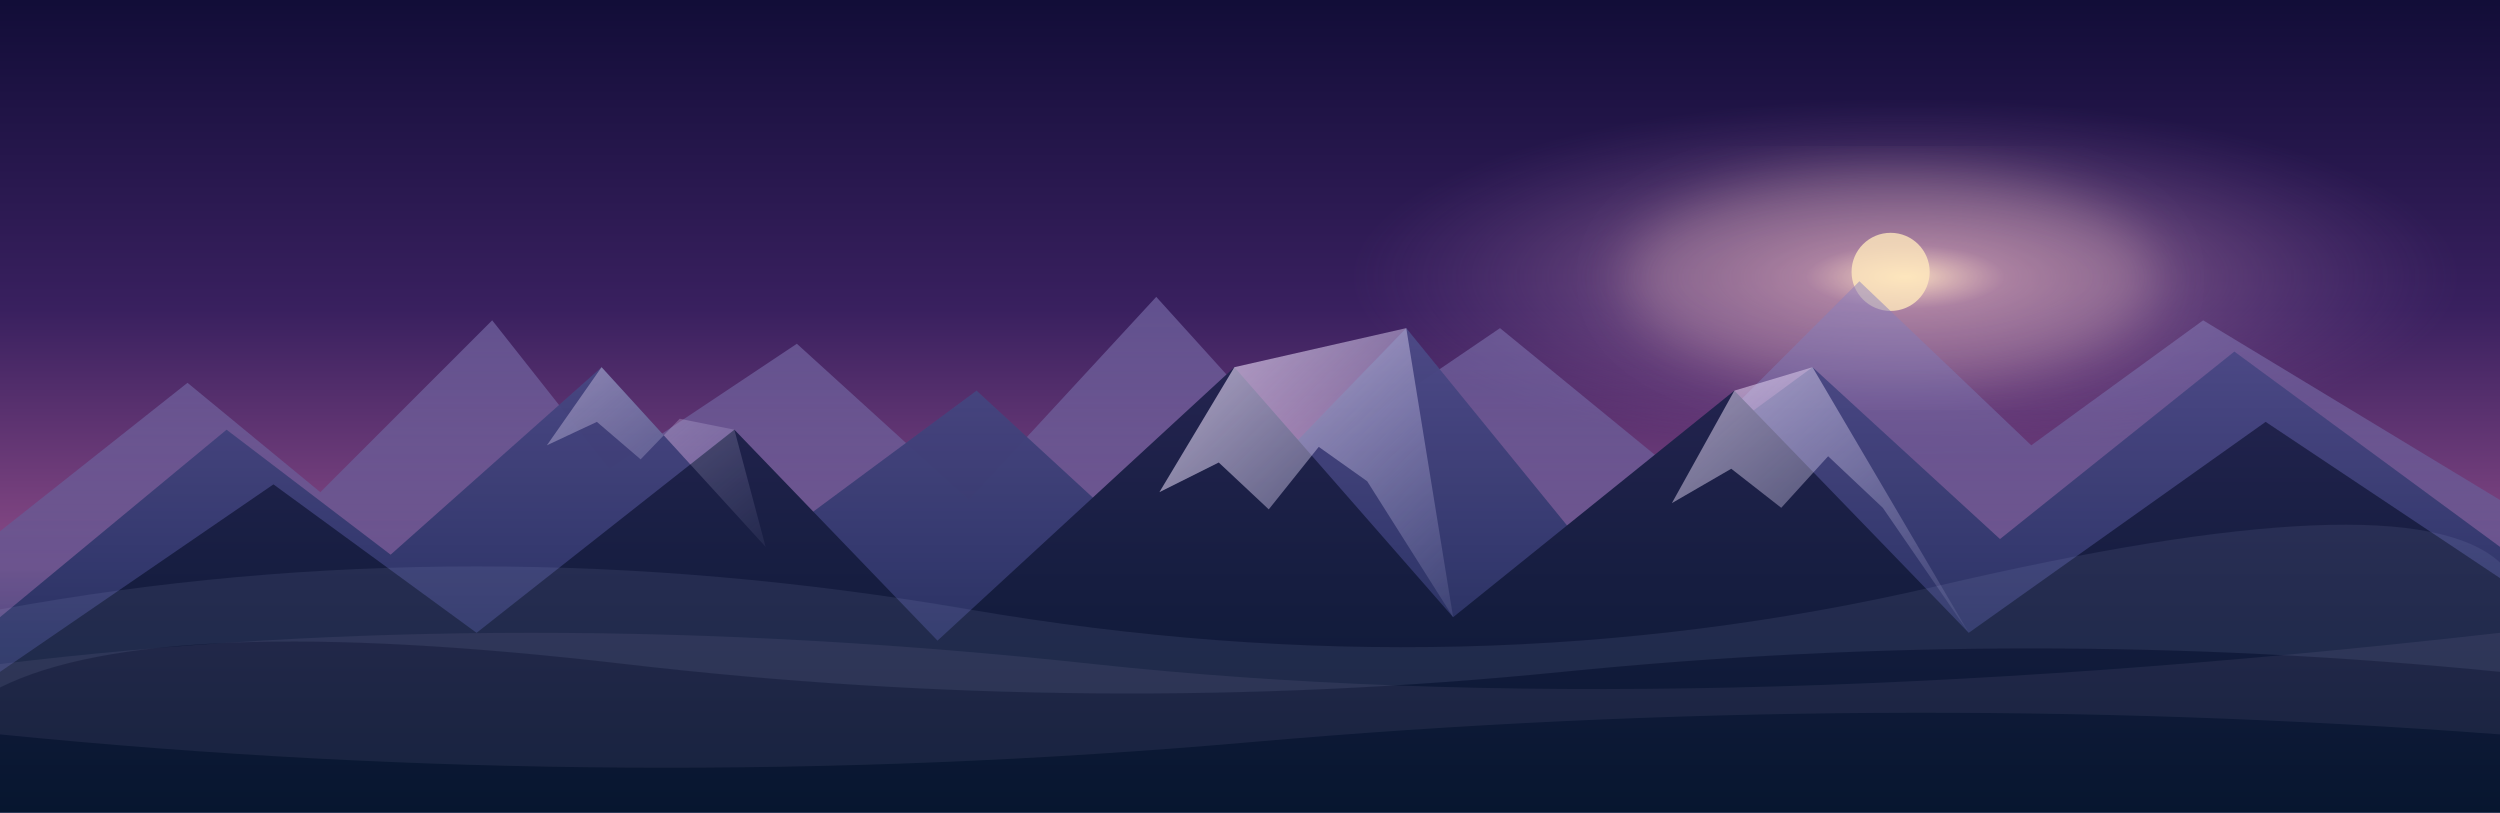
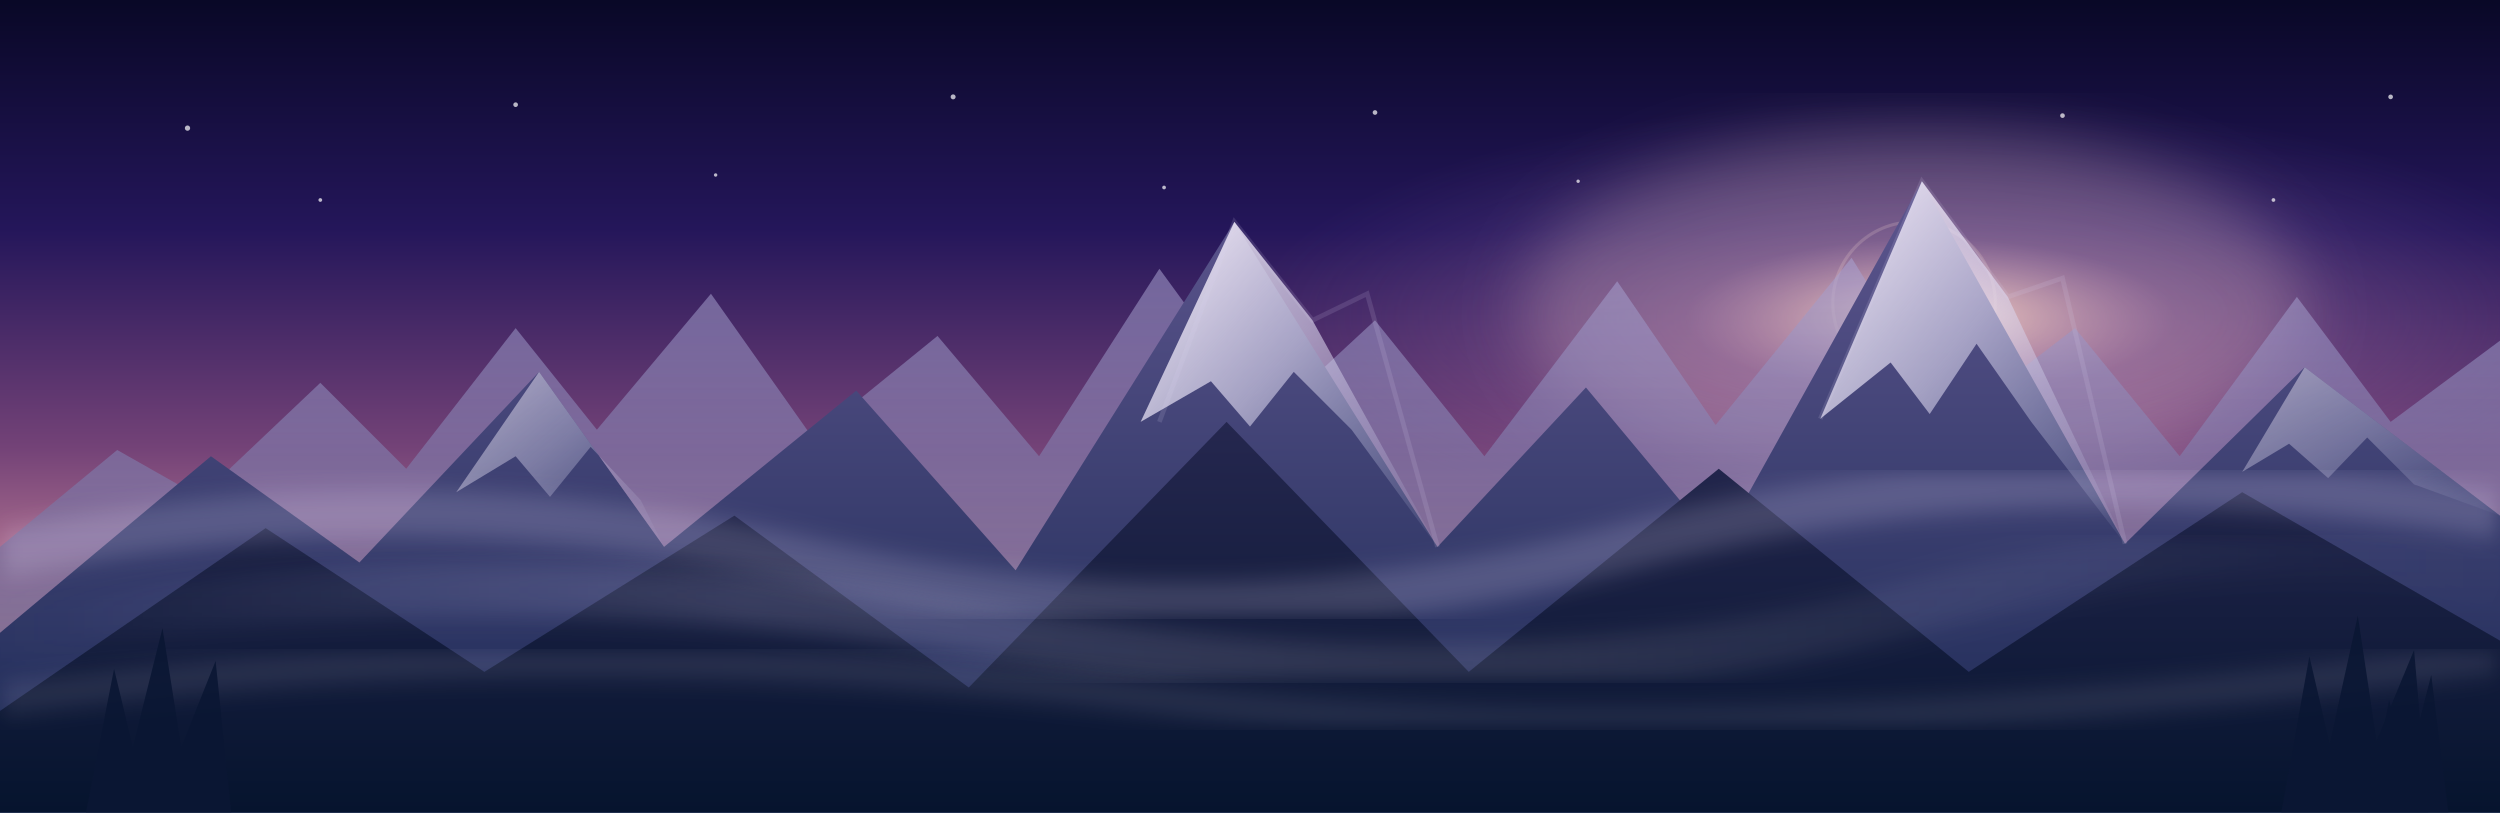
<svg xmlns="http://www.w3.org/2000/svg" viewBox="0 0 1600 520" preserveAspectRatio="xMidYMid slice">
  <defs>
    <linearGradient id="sky" x1="0" y1="0" x2="0" y2="1">
-       <stop offset="0" stop-color="#120d38" />
-       <stop offset=".38" stop-color="#39205f" />
-       <stop offset=".7" stop-color="#8b4b87" />
-       <stop offset="1" stop-color="#172d5e" />
+       <stop stop-color="#090827" />
+       <stop offset=".28" stop-color="#24165a" />
+       <stop offset=".55" stop-color="#734277" />
+       <stop offset=".78" stop-color="#d08a9d" />
+       <stop offset="1" stop-color="#182a57" />
    </linearGradient>
-     <radialGradient id="sun" cx="76%" cy="34%" r="22%">
-       <stop offset="0" stop-color="#ffe7bf" stop-opacity=".95" />
-       <stop offset=".18" stop-color="#f7b9d0" stop-opacity=".5" />
-       <stop offset="1" stop-color="#8d5ca5" stop-opacity="0" />
+     <radialGradient id="dawn" cx="77%" cy="39%" r="27%">
+       <stop stop-color="#fff3d0" stop-opacity=".98" />
+       <stop offset=".1" stop-color="#ffd4c5" stop-opacity=".72" />
+       <stop offset=".36" stop-color="#d59ac8" stop-opacity=".28" />
+       <stop offset="1" stop-color="#8e6ab0" stop-opacity="0" />
    </radialGradient>
+     <linearGradient id="mist" x1="0" y1="0" x2="1" y2="0">
+       <stop stop-color="#d8d5ff" stop-opacity="0" />
+       <stop offset=".3" stop-color="#e5dcff" stop-opacity=".3" />
+       <stop offset=".62" stop-color="#fff0f2" stop-opacity=".2" />
+       <stop offset="1" stop-color="#c8d8ff" stop-opacity="0" />
+     </linearGradient>
    <linearGradient id="far" x1="0" y1="0" x2="0" y2="1">
-       <stop stop-color="#8e83bf" stop-opacity=".65" />
-       <stop offset="1" stop-color="#29366c" stop-opacity=".9" />
+       <stop stop-color="#aaa3d2" stop-opacity=".7" />
+       <stop offset="1" stop-color="#364071" stop-opacity=".9" />
    </linearGradient>
    <linearGradient id="mid" x1="0" y1="0" x2="0" y2="1">
-       <stop stop-color="#4d4a87" />
-       <stop offset="1" stop-color="#14234e" />
+       <stop stop-color="#5e568f" />
+       <stop offset="1" stop-color="#192852" />
    </linearGradient>
    <linearGradient id="front" x1="0" y1="0" x2="0" y2="1">
-       <stop stop-color="#242450" />
-       <stop offset="1" stop-color="#07162f" />
+       <stop stop-color="#25274f" />
+       <stop offset="1" stop-color="#06142e" />
    </linearGradient>
    <linearGradient id="snow" x1="0" y1="0" x2="1" y2="1">
-       <stop stop-color="#f7e8ff" stop-opacity=".9" />
-       <stop offset="1" stop-color="#b8b4e0" stop-opacity=".15" />
+       <stop stop-color="#fff8ff" stop-opacity=".95" />
+       <stop offset=".45" stop-color="#ded9f0" stop-opacity=".62" />
+       <stop offset="1" stop-color="#aaaed2" stop-opacity=".08" />
    </linearGradient>
-     <filter id="glow">
-       <feGaussianBlur stdDeviation="16" />
+     <filter id="blur">
+       <feGaussianBlur stdDeviation="20" />
+     </filter>
+     <filter id="soft">
+       <feGaussianBlur stdDeviation="7" />
    </filter>
  </defs>
  <rect width="1600" height="520" fill="url(#sky)" />
-   <rect width="1600" height="520" fill="url(#sun)" />
-   <ellipse cx="1210" cy="178" rx="170" ry="70" fill="#ffd7cf" opacity=".2" filter="url(#glow)" />
-   <circle cx="1210" cy="174" r="25" fill="#ffe8bd" opacity=".8" />
-   <path d="M0 340 L120 245 205 315 315 205 390 300 510 220 620 320 740 190 835 295 960 210 1070 300 1190 180 1300 285 1410 205 1600 320 V520 H0Z" fill="url(#far)" opacity=".78" />
-   <path d="M0 395 L145 275 250 355 385 235 490 350 625 250 750 365 900 210 1010 345 1160 235 1280 345 1430 225 1600 350 V520 H0Z" fill="url(#mid)" opacity=".96" />
-   <path d="M0 430 L175 310 305 405 470 275 600 410 790 235 930 395 1110 250 1260 405 1450 270 1600 370 V520 H0Z" fill="url(#front)" />
-   <path d="M790 235 L742 315 780 296 812 326 844 286 875 308 930 395 900 210Z" fill="url(#snow)" opacity=".8" />
-   <path d="M1110 250 L1070 322 1108 300 1140 325 1170 292 1205 325 1260 405 1160 235Z" fill="url(#snow)" opacity=".65" />
-   <path d="M385 235 L350 285 382 270 410 294 435 268 470 275 490 350Z" fill="url(#snow)" opacity=".45" />
-   <path d="M0 390 Q300 335 620 390 T1240 375 T1600 360 V430 Q1300 400 1000 430 T400 425 T0 440Z" fill="#b9c5ef" opacity=".09" />
-   <path d="M0 425 Q330 385 700 425 T1600 405 V470 Q1200 440 800 475 T0 470Z" fill="#f0d8ff" opacity=".07" />
+   <rect width="1600" height="520" fill="url(#dawn)" />
+   <g fill="#fff" opacity=".7">
+     <circle cx="120" cy="82" r="1.7" />
+     <circle cx="205" cy="128" r="1.2" />
+     <circle cx="330" cy="67" r="1.5" />
+     <circle cx="458" cy="112" r="1.1" />
+     <circle cx="610" cy="62" r="1.6" />
+     <circle cx="745" cy="120" r="1.2" />
+     <circle cx="880" cy="72" r="1.5" />
+     <circle cx="1010" cy="116" r="1.1" />
+     <circle cx="1320" cy="74" r="1.5" />
+     <circle cx="1455" cy="128" r="1.2" />
+     <circle cx="1530" cy="62" r="1.5" />
+   </g>
+   <ellipse cx="1225" cy="198" rx="250" ry="115" fill="#ffd9d5" opacity=".22" filter="url(#blur)" />
+   <circle cx="1225" cy="194" r="30" fill="#fff1cb" opacity=".95" />
+   <circle cx="1225" cy="194" r="52" fill="none" stroke="#ffe7dc" stroke-opacity=".18" stroke-width="2" />
+   <path d="M0 350 L75 288 128 318 205 245 260 300 330 210 382 275 455 188 520 280 600 215 665 292 742 172 812 268 880 205 950 292 1035 180 1098 272 1185 165 1250 270 1328 210 1395 292 1470 190 1530 270 1600 218 V520 H0Z" fill="url(#far)" opacity=".78" />
+   <path d="M0 405 L135 292 230 360 345 238 425 350 548 250 650 365 790 142 920 350 1015 248 1100 350 1230 116 1360 348 1475 235 1600 330 V520 H0Z" fill="url(#mid)" />
+   <g fill="url(#snow)">
+     <path d="M790 142 L730 270 775 244 800 273 828 238 865 275 920 350 840 205Z" />
+     <path d="M1230 116 L1165 268 1210 232 1235 265 1265 220 1300 270 1360 348 1285 190Z" />
+     <path d="M345 238 L292 315 330 292 352 318 378 286 410 320 425 350Z" opacity=".62" />
+     <path d="M1475 235 L1435 302 1465 284 1490 306 1515 280 1545 310 1600 330Z" opacity=".52" />
+   </g>
+   <g fill="none" stroke="#d9d5ef" stroke-opacity=".14" stroke-width="3">
+     <path d="M742 270 L790 142 840 205 875 188 920 350" />
+     <path d="M1165 268 L1230 116 1285 190 1320 178 1360 348" />
+   </g>
+   <path d="M0 455 L170 338 310 430 470 330 620 440 785 270 940 430 1100 300 1260 430 1435 315 1600 410 V520 H0Z" fill="url(#front)" />
+   <path d="M0 355 Q260 300 520 360 T1040 350 T1600 330" fill="none" stroke="#eee8ff" stroke-opacity=".18" stroke-width="30" filter="url(#soft)" />
+   <path d="M0 405 Q320 350 640 405 T1220 390 T1600 375" fill="none" stroke="url(#mist)" stroke-width="34" opacity=".55" filter="url(#soft)" />
+   <path d="M0 448 Q350 400 720 445 T1600 420" fill="none" stroke="#f5e8ff" stroke-opacity=".1" stroke-width="20" filter="url(#soft)" />
+   <g fill="#0a1633" opacity=".9">
+     <path d="M55 520 l18-92 12 50 19-76 12 76 22-55 10 97z" />
+     <path d="M1460 520 l18-100 13 56 18-82 12 80 24-58 9 104z" />
+     <path d="M1515 520 l14-72 12 42 15-58 11 88z" />
+   </g>
</svg>
